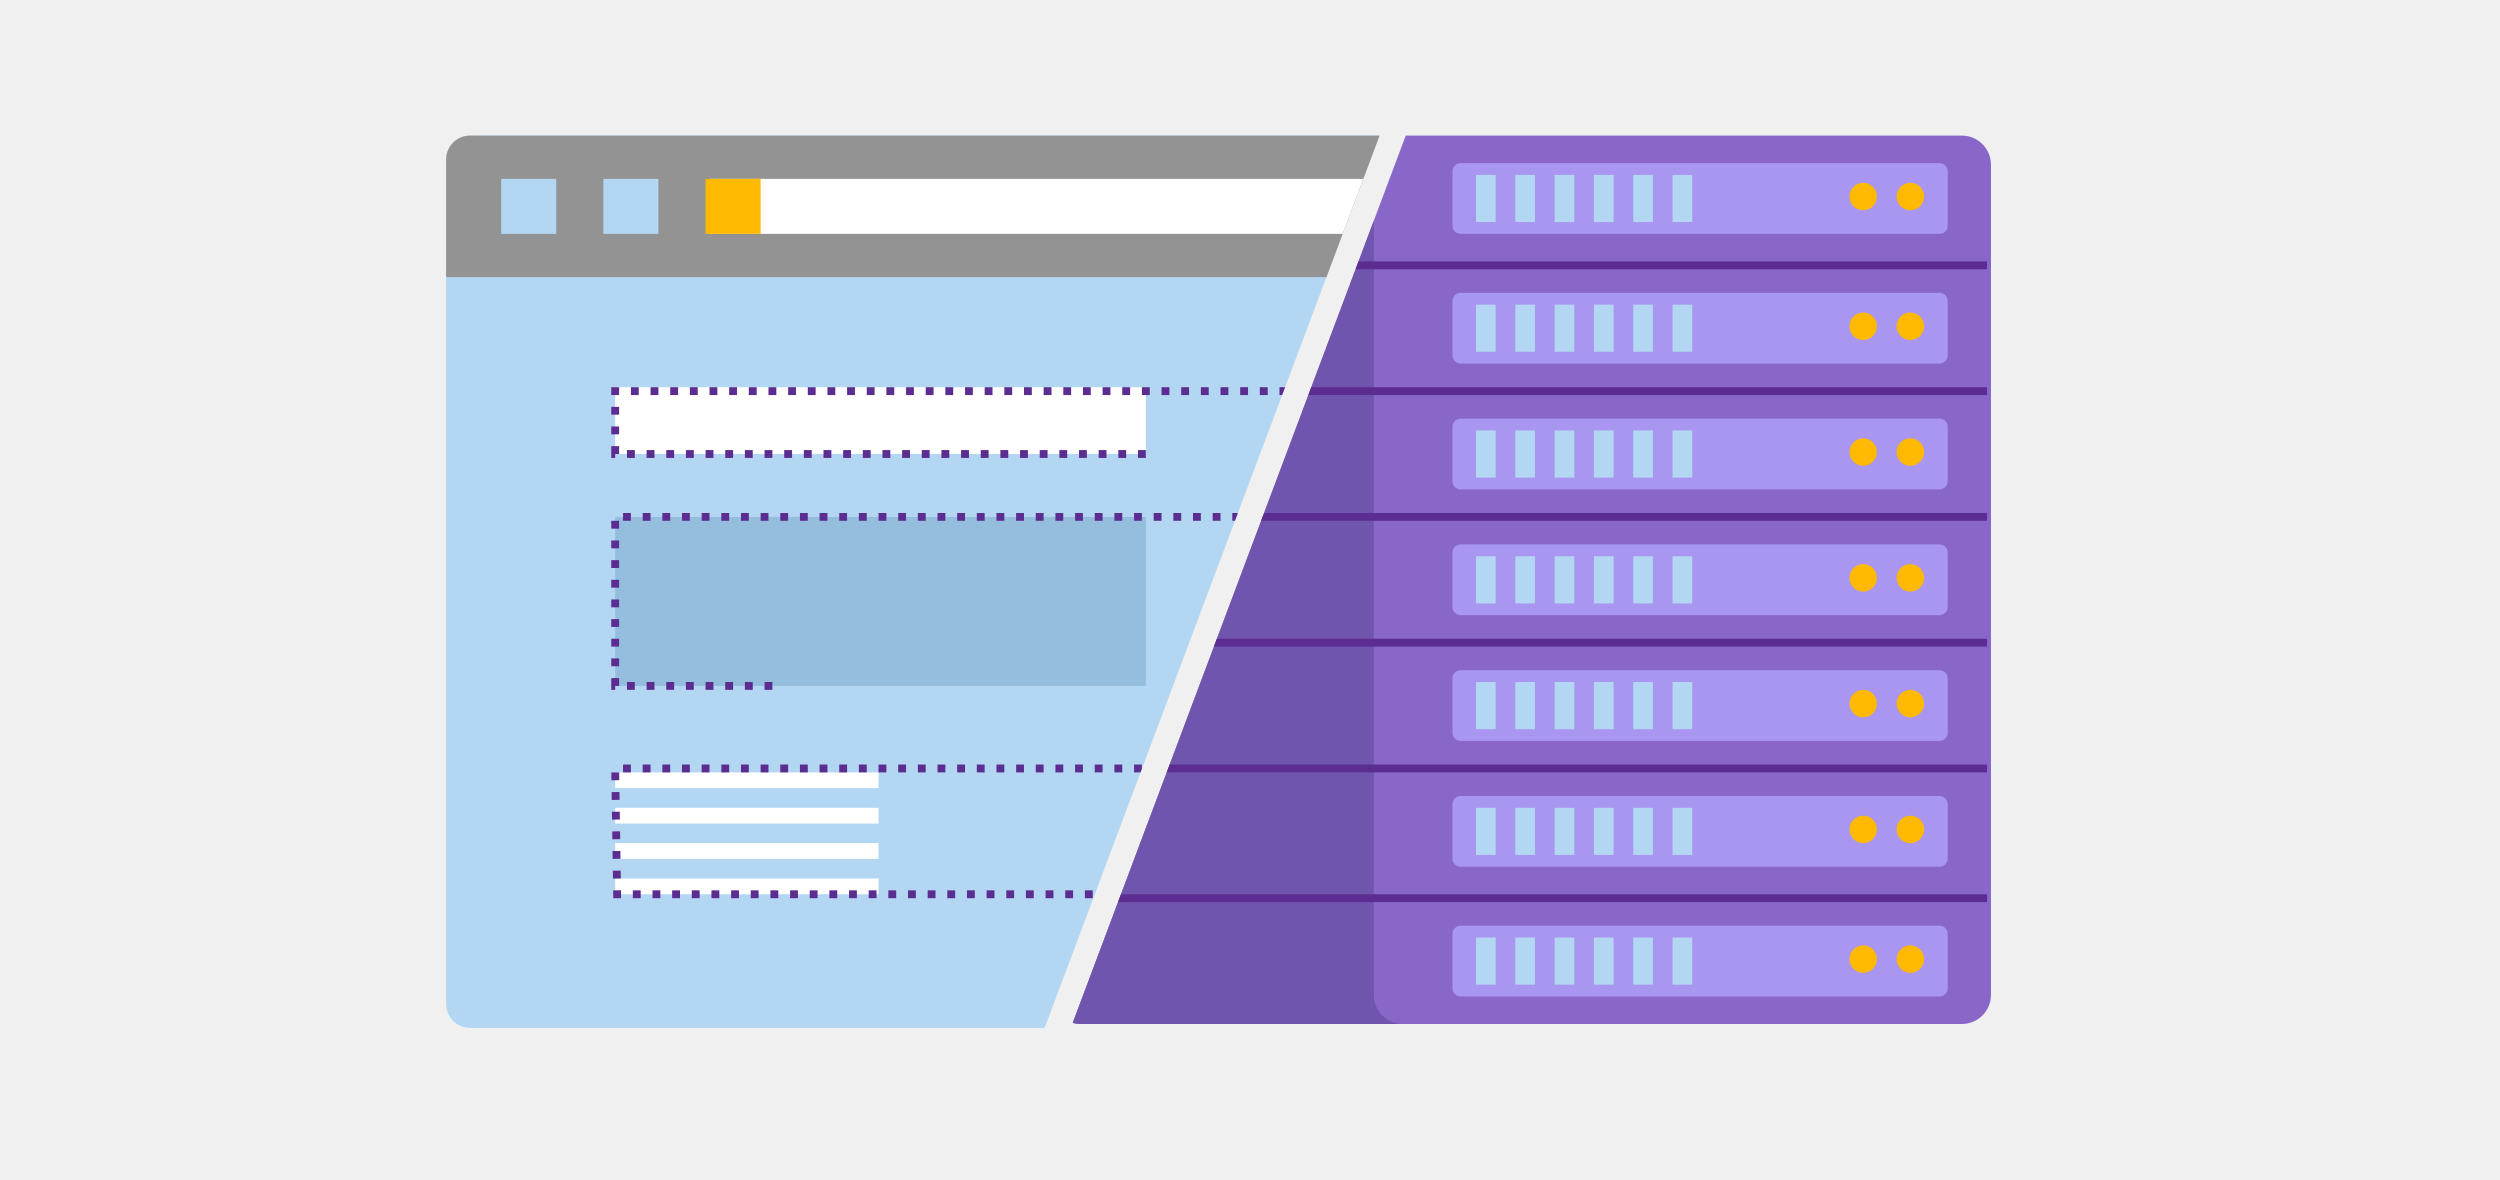
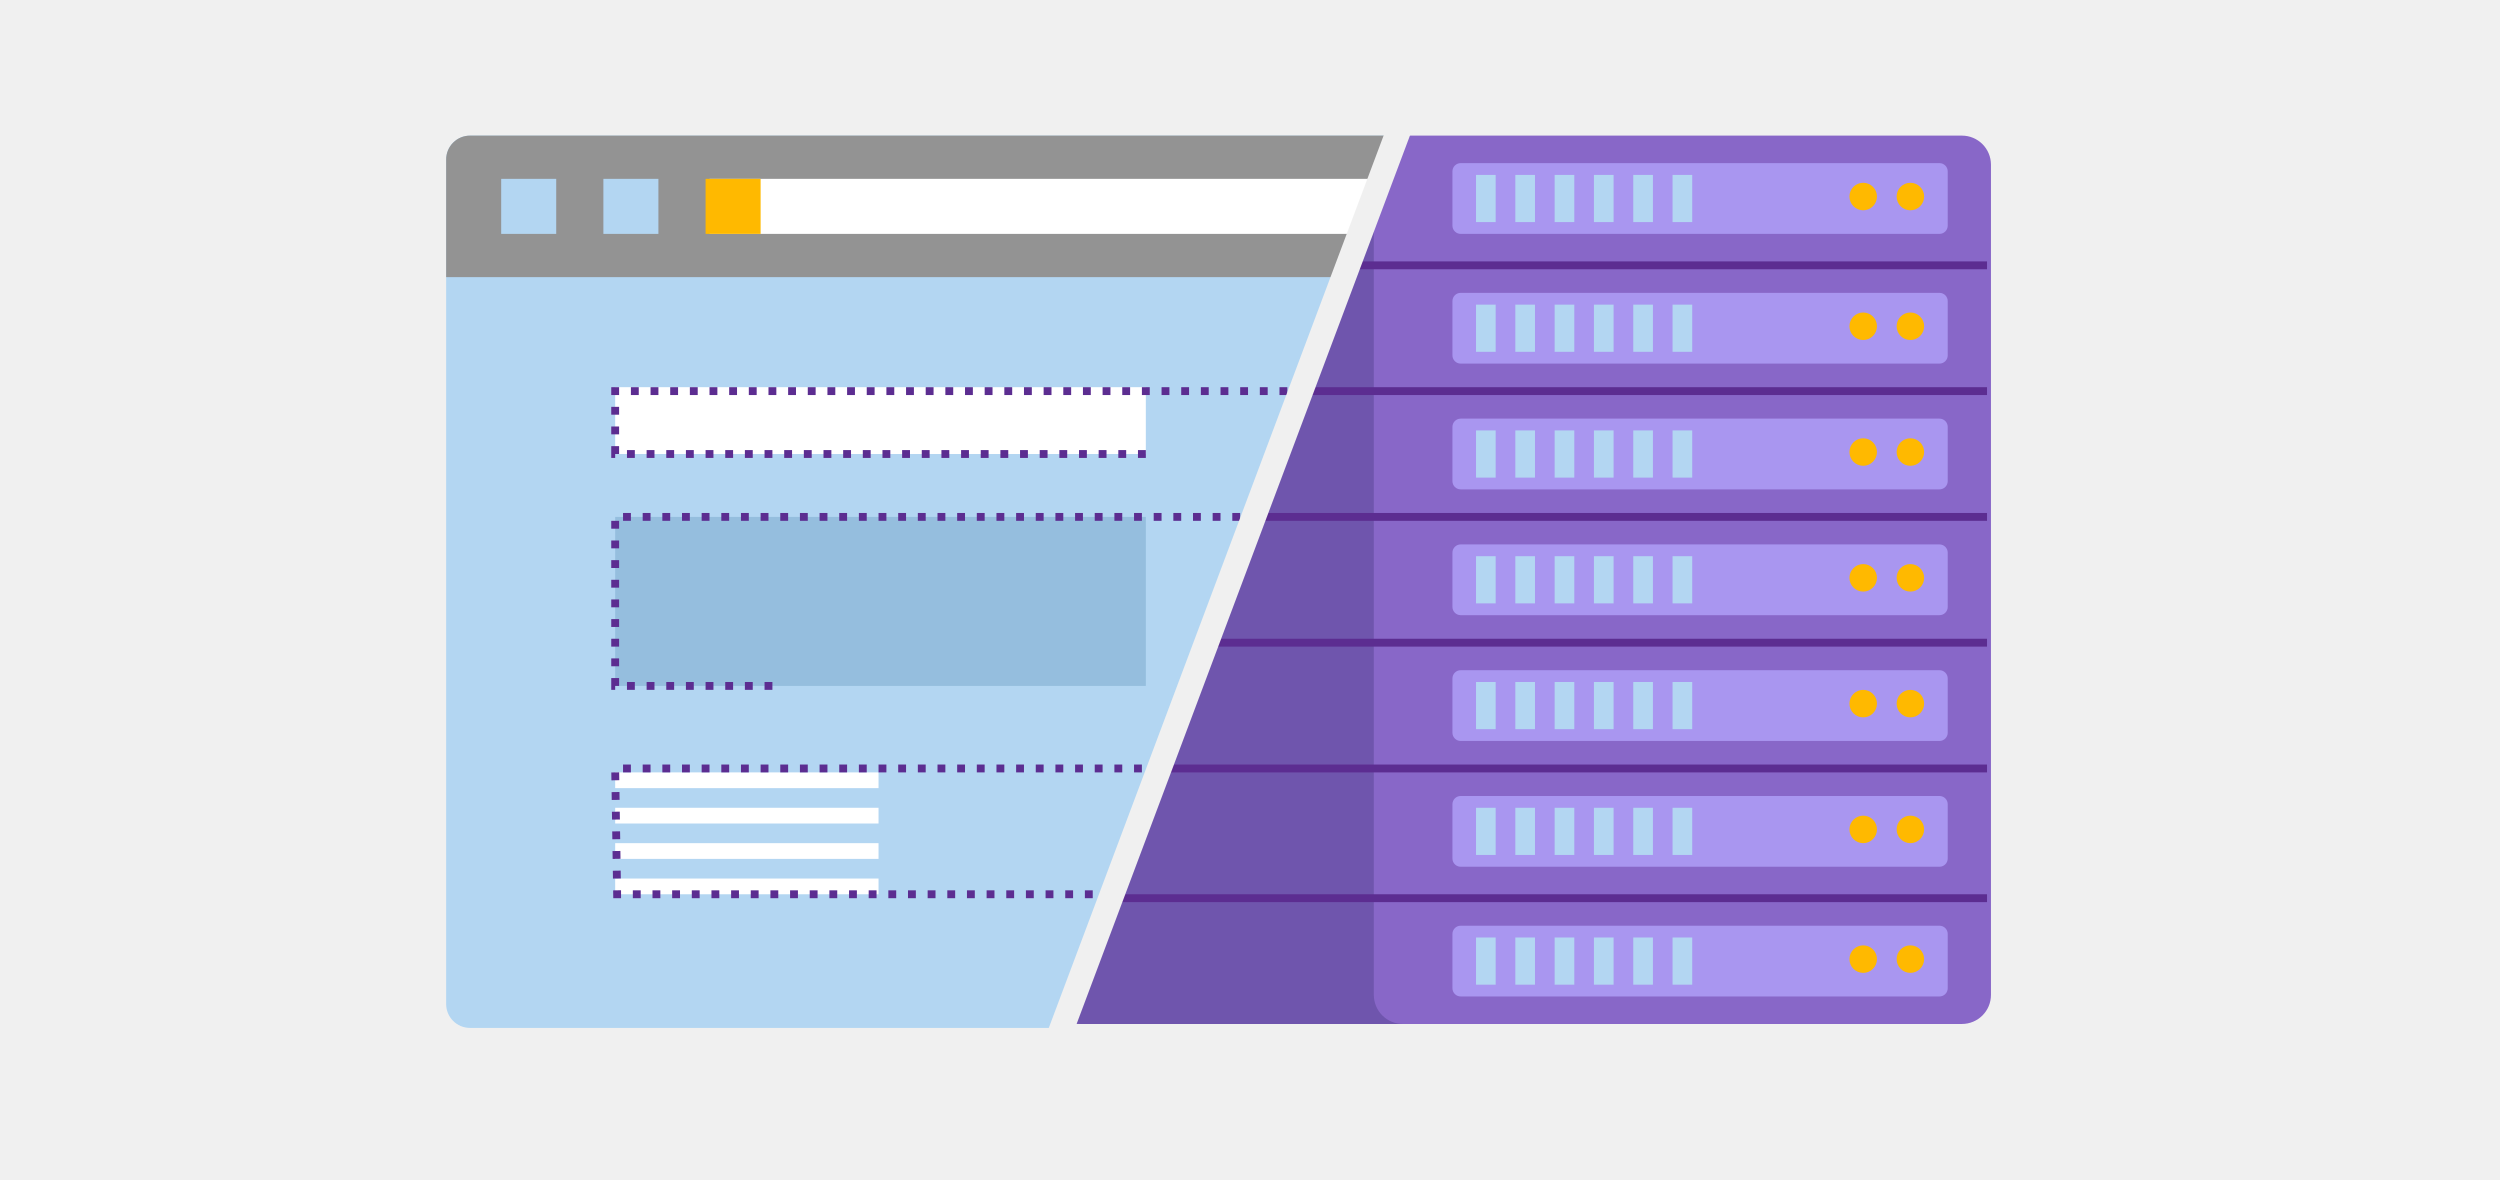
- <svg xmlns="http://www.w3.org/2000/svg" viewBox="0 0 636 300">
-   <defs>
-     <clipPath id="a">
-       <polygon points="270.167 267.5 359.5 29.5 511.5 29.5 511.5 266.5 270.167 267.5" fill="none" />
-     </clipPath>
-     <clipPath id="b">
-       <polygon points="263.5 267.5 352.833 29.5 107.5 29.5 107.5 266.5 263.5 267.5" fill="none" />
-     </clipPath>
-   </defs>
-   <g clip-path="url(#a)">
-     <rect x="267.5" y="34.5" width="239" height="226" rx="7.396" fill="#8867c8" />
-     <path d="M349.5,253.1V41.9a7.4,7.4,0,0,1,7.4-7.4h-82a7.4,7.4,0,0,0-7.4,7.4V253.1a7.4,7.4,0,0,0,7.4,7.4h82A7.4,7.4,0,0,1,349.5,253.1Z" fill="#6f55ad" />
-     <line x1="505.5" y1="67.5" x2="344.5" y2="67.5" fill="none" stroke="#5c2d91" stroke-miterlimit="10" stroke-width="2" />
-     <rect x="369.5" y="41.5" width="126" height="18" rx="2.098" fill="#a996f0" />
-     <circle cx="486" cy="50" r="3.5" fill="#ffb900" />
-     <circle cx="474" cy="50" r="3.5" fill="#ffb900" />
-     <rect x="375.5" y="44.5" width="5" height="12" fill="#b3d6f2" />
-     <rect x="385.5" y="44.5" width="5" height="12" fill="#b3d6f2" />
-     <rect x="395.5" y="44.5" width="5" height="12" fill="#b3d6f2" />
-     <rect x="405.5" y="44.5" width="5" height="12" fill="#b3d6f2" />
-     <rect x="415.5" y="44.5" width="5" height="12" fill="#b3d6f2" />
-     <rect x="425.5" y="44.5" width="5" height="12" fill="#b3d6f2" />
-     <rect x="369.5" y="74.5" width="126" height="18" rx="2.098" fill="#a996f0" />
-     <circle cx="486" cy="83" r="3.5" fill="#ffb900" />
-     <circle cx="474" cy="83" r="3.5" fill="#ffb900" />
-     <rect x="375.5" y="77.5" width="5" height="12" fill="#b3d6f2" />
-     <rect x="385.5" y="77.5" width="5" height="12" fill="#b3d6f2" />
-     <rect x="395.5" y="77.5" width="5" height="12" fill="#b3d6f2" />
-     <rect x="405.5" y="77.5" width="5" height="12" fill="#b3d6f2" />
-     <rect x="415.5" y="77.5" width="5" height="12" fill="#b3d6f2" />
-     <rect x="425.5" y="77.5" width="5" height="12" fill="#b3d6f2" />
-     <rect x="369.5" y="106.5" width="126" height="18" rx="2.098" fill="#a996f0" />
-     <circle cx="486" cy="115" r="3.5" fill="#ffb900" />
-     <circle cx="474" cy="115" r="3.5" fill="#ffb900" />
-     <rect x="375.5" y="109.5" width="5" height="12" fill="#b3d6f2" />
-     <rect x="385.5" y="109.5" width="5" height="12" fill="#b3d6f2" />
-     <rect x="395.5" y="109.5" width="5" height="12" fill="#b3d6f2" />
-     <rect x="405.5" y="109.5" width="5" height="12" fill="#b3d6f2" />
-     <rect x="415.5" y="109.5" width="5" height="12" fill="#b3d6f2" />
-     <rect x="425.5" y="109.5" width="5" height="12" fill="#b3d6f2" />
-     <rect x="369.5" y="138.5" width="126" height="18" rx="2.098" fill="#a996f0" />
-     <circle cx="486" cy="147" r="3.5" fill="#ffb900" />
-     <circle cx="474" cy="147" r="3.5" fill="#ffb900" />
-     <rect x="375.5" y="141.5" width="5" height="12" fill="#b3d6f2" />
-     <rect x="385.5" y="141.5" width="5" height="12" fill="#b3d6f2" />
-     <rect x="395.5" y="141.5" width="5" height="12" fill="#b3d6f2" />
-     <rect x="405.5" y="141.5" width="5" height="12" fill="#b3d6f2" />
-     <rect x="415.5" y="141.5" width="5" height="12" fill="#b3d6f2" />
-     <rect x="425.5" y="141.5" width="5" height="12" fill="#b3d6f2" />
-     <rect x="369.5" y="170.5" width="126" height="18" rx="2.098" fill="#a996f0" />
-     <circle cx="486" cy="179" r="3.5" fill="#ffb900" />
-     <circle cx="474" cy="179" r="3.5" fill="#ffb900" />
-     <rect x="375.5" y="173.5" width="5" height="12" fill="#b3d6f2" />
-     <rect x="385.5" y="173.5" width="5" height="12" fill="#b3d6f2" />
-     <rect x="395.5" y="173.5" width="5" height="12" fill="#b3d6f2" />
-     <rect x="405.5" y="173.5" width="5" height="12" fill="#b3d6f2" />
-     <rect x="415.5" y="173.5" width="5" height="12" fill="#b3d6f2" />
-     <rect x="425.5" y="173.5" width="5" height="12" fill="#b3d6f2" />
-     <rect x="369.5" y="202.5" width="126" height="18" rx="2.098" fill="#a996f0" />
-     <circle cx="486" cy="211" r="3.5" fill="#ffb900" />
-     <circle cx="474" cy="211" r="3.5" fill="#ffb900" />
-     <rect x="375.5" y="205.5" width="5" height="12" fill="#b3d6f2" />
-     <rect x="385.5" y="205.5" width="5" height="12" fill="#b3d6f2" />
-     <rect x="395.5" y="205.5" width="5" height="12" fill="#b3d6f2" />
-     <rect x="405.5" y="205.5" width="5" height="12" fill="#b3d6f2" />
-     <rect x="415.5" y="205.5" width="5" height="12" fill="#b3d6f2" />
-     <rect x="425.5" y="205.5" width="5" height="12" fill="#b3d6f2" />
-     <rect x="369.5" y="235.5" width="126" height="18" rx="2.098" fill="#a996f0" />
-     <circle cx="486" cy="244" r="3.5" fill="#ffb900" />
-     <circle cx="474" cy="244" r="3.5" fill="#ffb900" />
-     <rect x="375.5" y="238.5" width="5" height="12" fill="#b3d6f2" />
-     <rect x="385.5" y="238.5" width="5" height="12" fill="#b3d6f2" />
-     <rect x="395.5" y="238.5" width="5" height="12" fill="#b3d6f2" />
-     <rect x="405.5" y="238.5" width="5" height="12" fill="#b3d6f2" />
-     <rect x="415.5" y="238.5" width="5" height="12" fill="#b3d6f2" />
-     <rect x="425.5" y="238.5" width="5" height="12" fill="#b3d6f2" />
-     <line x1="505.5" y1="163.5" x2="308.5" y2="163.5" fill="none" stroke="#5c2d91" stroke-miterlimit="10" stroke-width="2" />
-     <line x1="505.5" y1="99.5" x2="329.5" y2="99.5" fill="none" stroke="#5c2d91" stroke-miterlimit="10" stroke-width="2" />
-     <line x1="505.5" y1="131.5" x2="317.5" y2="131.5" fill="none" stroke="#5c2d91" stroke-miterlimit="10" stroke-width="2" />
-     <line x1="281.5" y1="228.5" x2="505.5" y2="228.5" fill="none" stroke="#5c2d91" stroke-miterlimit="10" stroke-width="2" />
-     <line x1="505.5" y1="195.5" x2="293.5" y2="195.5" fill="none" stroke="#5c2d91" stroke-miterlimit="10" stroke-width="2" />
+ <svg xmlns="http://www.w3.org/2000/svg" width="636" height="300" viewBox="0 0 636 300" fill="none">
+   <mask id="mask0" mask-type="alpha" maskUnits="userSpaceOnUse" x="270" y="31" width="242" height="238">
+     <path d="M270.699 269L359.999 31H511.999V268L270.699 269Z" fill="white" />
+   </mask>
+   <g mask="url(#mask0)">
+     <path d="M499.104 34.5H274.896C270.811 34.5 267.5 37.811 267.5 41.896V253.104C267.5 257.189 270.811 260.5 274.896 260.5H499.104C503.189 260.5 506.5 257.189 506.5 253.104V41.896C506.5 37.811 503.189 34.5 499.104 34.5Z" fill="#8867C8" />
+     <path d="M349.5 253.1V41.9C349.5 39.937 350.28 38.055 351.667 36.667C353.055 35.28 354.937 34.5 356.9 34.5H274.9C272.937 34.5 271.055 35.28 269.667 36.667C268.28 38.055 267.5 39.937 267.5 41.9V253.1C267.5 255.063 268.28 256.945 269.667 258.333C271.055 259.72 272.937 260.5 274.9 260.5H356.9C354.937 260.5 353.055 259.72 351.667 258.333C350.28 256.945 349.5 255.063 349.5 253.1Z" fill="#6F55AD" />
+     <path d="M505.5 67.5H344.5" stroke="#5C2D91" stroke-width="2" stroke-miterlimit="10" />
+     <path d="M493.402 41.5H371.598C370.439 41.5 369.5 42.439 369.5 43.598V57.402C369.5 58.561 370.439 59.5 371.598 59.5H493.402C494.561 59.5 495.5 58.561 495.5 57.402V43.598C495.5 42.439 494.561 41.5 493.402 41.5Z" fill="#A996F0" />
+     <path d="M486 53.5C487.933 53.5 489.5 51.933 489.5 50C489.5 48.067 487.933 46.5 486 46.5C484.067 46.5 482.5 48.067 482.5 50C482.5 51.933 484.067 53.5 486 53.5Z" fill="#FFB900" />
+     <path d="M474 53.5C475.933 53.5 477.5 51.933 477.5 50C477.5 48.067 475.933 46.5 474 46.5C472.067 46.5 470.5 48.067 470.5 50C470.5 51.933 472.067 53.5 474 53.5Z" fill="#FFB900" />
+     <path d="M380.5 44.5H375.5V56.5H380.5V44.5Z" fill="#B3D6F2" />
+     <path d="M390.5 44.5H385.5V56.5H390.5V44.5Z" fill="#B3D6F2" />
+     <path d="M400.5 44.5H395.5V56.5H400.5V44.5Z" fill="#B3D6F2" />
+     <path d="M410.5 44.5H405.5V56.5H410.5V44.5Z" fill="#B3D6F2" />
+     <path d="M420.5 44.5H415.5V56.5H420.5V44.5Z" fill="#B3D6F2" />
+     <path d="M430.5 44.5H425.5V56.5H430.5V44.5Z" fill="#B3D6F2" />
+     <path d="M493.402 74.5H371.598C370.439 74.5 369.5 75.439 369.5 76.598V90.402C369.5 91.561 370.439 92.5 371.598 92.5H493.402C494.561 92.5 495.5 91.561 495.5 90.402V76.598C495.5 75.439 494.561 74.5 493.402 74.5Z" fill="#A996F0" />
+     <path d="M486 86.5C487.933 86.5 489.5 84.933 489.5 83C489.5 81.067 487.933 79.5 486 79.5C484.067 79.5 482.5 81.067 482.5 83C482.5 84.933 484.067 86.5 486 86.5Z" fill="#FFB900" />
+     <path d="M474 86.5C475.933 86.5 477.5 84.933 477.5 83C477.5 81.067 475.933 79.5 474 79.5C472.067 79.5 470.5 81.067 470.5 83C470.5 84.933 472.067 86.5 474 86.5Z" fill="#FFB900" />
+     <path d="M380.5 77.5H375.5V89.5H380.5V77.5Z" fill="#B3D6F2" />
+     <path d="M390.5 77.5H385.5V89.5H390.5V77.5Z" fill="#B3D6F2" />
+     <path d="M400.5 77.5H395.5V89.5H400.5V77.5Z" fill="#B3D6F2" />
+     <path d="M410.5 77.5H405.5V89.5H410.5V77.5Z" fill="#B3D6F2" />
+     <path d="M420.5 77.5H415.5V89.5H420.5V77.5Z" fill="#B3D6F2" />
+     <path d="M430.5 77.5H425.5V89.5H430.5V77.5Z" fill="#B3D6F2" />
+     <path d="M493.402 106.5H371.598C370.439 106.5 369.5 107.439 369.5 108.598V122.402C369.5 123.561 370.439 124.5 371.598 124.5H493.402C494.561 124.5 495.5 123.561 495.5 122.402V108.598C495.5 107.439 494.561 106.5 493.402 106.5Z" fill="#A996F0" />
+     <path d="M486 118.5C487.933 118.5 489.5 116.933 489.5 115C489.5 113.067 487.933 111.5 486 111.5C484.067 111.5 482.5 113.067 482.5 115C482.5 116.933 484.067 118.5 486 118.5Z" fill="#FFB900" />
+     <path d="M474 118.5C475.933 118.5 477.5 116.933 477.5 115C477.5 113.067 475.933 111.5 474 111.5C472.067 111.5 470.5 113.067 470.5 115C470.5 116.933 472.067 118.5 474 118.5Z" fill="#FFB900" />
+     <path d="M380.5 109.5H375.5V121.5H380.5V109.5Z" fill="#B3D6F2" />
+     <path d="M390.5 109.5H385.5V121.5H390.5V109.5Z" fill="#B3D6F2" />
+     <path d="M400.5 109.5H395.5V121.5H400.5V109.5Z" fill="#B3D6F2" />
+     <path d="M410.5 109.5H405.5V121.5H410.5V109.5Z" fill="#B3D6F2" />
+     <path d="M420.5 109.5H415.5V121.5H420.5V109.5Z" fill="#B3D6F2" />
+     <path d="M430.5 109.5H425.5V121.5H430.5V109.5Z" fill="#B3D6F2" />
+     <path d="M493.402 138.5H371.598C370.439 138.5 369.5 139.439 369.5 140.598V154.402C369.5 155.561 370.439 156.5 371.598 156.5H493.402C494.561 156.5 495.5 155.561 495.5 154.402V140.598C495.5 139.439 494.561 138.5 493.402 138.5Z" fill="#A996F0" />
+     <path d="M486 150.5C487.933 150.5 489.5 148.933 489.5 147C489.5 145.067 487.933 143.5 486 143.5C484.067 143.5 482.5 145.067 482.5 147C482.5 148.933 484.067 150.5 486 150.5Z" fill="#FFB900" />
+     <path d="M474 150.5C475.933 150.5 477.5 148.933 477.5 147C477.5 145.067 475.933 143.5 474 143.5C472.067 143.5 470.5 145.067 470.5 147C470.5 148.933 472.067 150.5 474 150.5Z" fill="#FFB900" />
+     <path d="M380.5 141.5H375.5V153.5H380.5V141.5Z" fill="#B3D6F2" />
+     <path d="M390.5 141.5H385.5V153.5H390.5V141.5Z" fill="#B3D6F2" />
+     <path d="M400.5 141.5H395.5V153.5H400.5V141.5Z" fill="#B3D6F2" />
+     <path d="M410.5 141.5H405.5V153.5H410.5V141.5Z" fill="#B3D6F2" />
+     <path d="M420.5 141.5H415.5V153.5H420.5V141.5Z" fill="#B3D6F2" />
+     <path d="M430.5 141.5H425.5V153.5H430.5V141.5Z" fill="#B3D6F2" />
+     <path d="M493.402 170.5H371.598C370.439 170.5 369.5 171.439 369.5 172.598V186.402C369.5 187.561 370.439 188.5 371.598 188.5H493.402C494.561 188.5 495.5 187.561 495.5 186.402V172.598C495.5 171.439 494.561 170.5 493.402 170.5Z" fill="#A996F0" />
+     <path d="M486 182.5C487.933 182.5 489.5 180.933 489.5 179C489.5 177.067 487.933 175.5 486 175.5C484.067 175.5 482.5 177.067 482.5 179C482.5 180.933 484.067 182.5 486 182.5Z" fill="#FFB900" />
+     <path d="M474 182.5C475.933 182.5 477.5 180.933 477.5 179C477.5 177.067 475.933 175.5 474 175.5C472.067 175.5 470.5 177.067 470.5 179C470.5 180.933 472.067 182.5 474 182.5Z" fill="#FFB900" />
+     <path d="M380.5 173.5H375.5V185.5H380.5V173.5Z" fill="#B3D6F2" />
+     <path d="M390.5 173.5H385.5V185.5H390.5V173.5Z" fill="#B3D6F2" />
+     <path d="M400.5 173.5H395.5V185.5H400.5V173.5Z" fill="#B3D6F2" />
+     <path d="M410.5 173.5H405.5V185.5H410.5V173.5Z" fill="#B3D6F2" />
+     <path d="M420.5 173.5H415.5V185.5H420.5V173.5Z" fill="#B3D6F2" />
+     <path d="M430.5 173.5H425.5V185.5H430.5V173.5Z" fill="#B3D6F2" />
+     <path d="M493.402 202.5H371.598C370.439 202.5 369.5 203.439 369.5 204.598V218.402C369.5 219.561 370.439 220.5 371.598 220.5H493.402C494.561 220.5 495.5 219.561 495.5 218.402V204.598C495.5 203.439 494.561 202.5 493.402 202.5Z" fill="#A996F0" />
+     <path d="M486 214.5C487.933 214.5 489.5 212.933 489.5 211C489.5 209.067 487.933 207.5 486 207.5C484.067 207.5 482.5 209.067 482.5 211C482.5 212.933 484.067 214.5 486 214.5Z" fill="#FFB900" />
+     <path d="M474 214.5C475.933 214.5 477.5 212.933 477.5 211C477.5 209.067 475.933 207.5 474 207.5C472.067 207.5 470.5 209.067 470.5 211C470.5 212.933 472.067 214.5 474 214.5Z" fill="#FFB900" />
+     <path d="M380.5 205.5H375.5V217.5H380.5V205.5Z" fill="#B3D6F2" />
+     <path d="M390.5 205.5H385.5V217.5H390.5V205.5Z" fill="#B3D6F2" />
+     <path d="M400.5 205.5H395.5V217.5H400.5V205.5Z" fill="#B3D6F2" />
+     <path d="M410.5 205.5H405.5V217.5H410.5V205.5Z" fill="#B3D6F2" />
+     <path d="M420.5 205.5H415.5V217.5H420.5V205.5Z" fill="#B3D6F2" />
+     <path d="M430.5 205.5H425.5V217.5H430.5V205.5Z" fill="#B3D6F2" />
+     <path d="M493.402 235.5H371.598C370.439 235.5 369.5 236.439 369.5 237.598V251.402C369.5 252.561 370.439 253.5 371.598 253.5H493.402C494.561 253.5 495.5 252.561 495.5 251.402V237.598C495.5 236.439 494.561 235.5 493.402 235.5Z" fill="#A996F0" />
+     <path d="M486 247.5C487.933 247.5 489.5 245.933 489.5 244C489.5 242.067 487.933 240.5 486 240.5C484.067 240.5 482.5 242.067 482.5 244C482.5 245.933 484.067 247.5 486 247.5Z" fill="#FFB900" />
+     <path d="M474 247.5C475.933 247.5 477.5 245.933 477.5 244C477.5 242.067 475.933 240.5 474 240.5C472.067 240.5 470.5 242.067 470.5 244C470.5 245.933 472.067 247.5 474 247.5Z" fill="#FFB900" />
+     <path d="M380.5 238.5H375.5V250.5H380.5V238.5Z" fill="#B3D6F2" />
+     <path d="M390.5 238.5H385.5V250.5H390.5V238.5Z" fill="#B3D6F2" />
+     <path d="M400.5 238.5H395.5V250.5H400.5V238.5Z" fill="#B3D6F2" />
+     <path d="M410.5 238.5H405.5V250.5H410.5V238.5Z" fill="#B3D6F2" />
+     <path d="M420.5 238.5H415.5V250.5H420.5V238.5Z" fill="#B3D6F2" />
+     <path d="M430.5 238.5H425.5V250.5H430.5V238.5Z" fill="#B3D6F2" />
+     <path d="M505.5 163.5H308.5" stroke="#5C2D91" stroke-width="2" stroke-miterlimit="10" />
+     <path d="M505.5 99.5H329.5" stroke="#5C2D91" stroke-width="2" stroke-miterlimit="10" />
+     <path d="M505.5 131.5H317.5" stroke="#5C2D91" stroke-width="2" stroke-miterlimit="10" />
+     <path d="M281.5 228.5H505.5" stroke="#5C2D91" stroke-width="2" stroke-miterlimit="10" />
+     <path d="M505.5 195.5H293.5" stroke="#5C2D91" stroke-width="2" stroke-miterlimit="10" />
  </g>
-   <g clip-path="url(#b)">
-     <rect x="113.5" y="34.5" width="321" height="227" rx="6.075" fill="#b3d6f2" />
-     <path d="M434.5,70.5V40.565a6.066,6.066,0,0,0-6.065-6.065H119.565a6.066,6.066,0,0,0-6.065,6.065V70.5Z" fill="#939393" />
-     <rect x="153.5" y="45.5" width="14" height="14" fill="#b3d6f2" />
-     <rect x="127.5" y="45.5" width="14" height="14" fill="#b3d6f2" />
-     <rect x="406.5" y="45.5" width="14" height="14" fill="#d2d2d2" />
-     <rect x="180.5" y="45.5" width="214" height="14" fill="#fff" />
-     <rect x="179.5" y="45.5" width="14" height="14" fill="#ffb900" />
-     <rect x="156.5" y="98.5" width="135" height="17" fill="#fff" />
-     <rect x="156.5" y="131.5" width="135" height="43" fill="#95bede" />
-     <line x1="156.5" y1="198.5" x2="223.5" y2="198.5" fill="none" stroke="#fff" stroke-miterlimit="10" stroke-width="4" />
-     <line x1="156.5" y1="207.5" x2="223.5" y2="207.5" fill="none" stroke="#fff" stroke-miterlimit="10" stroke-width="4" />
-     <line x1="156.5" y1="216.5" x2="223.5" y2="216.5" fill="none" stroke="#fff" stroke-miterlimit="10" stroke-width="4" />
-     <line x1="156.5" y1="225.5" x2="223.5" y2="225.5" fill="none" stroke="#fff" stroke-miterlimit="10" stroke-width="4" />
-     <polyline points="327.5 99.5 156.5 99.5 156.5 115.5 291.5 115.5" fill="none" stroke="#5c2d91" stroke-miterlimit="10" stroke-width="2" stroke-dasharray="2 3" />
-     <polyline points="315.5 131.5 156.5 131.5 156.5 174.5 198.5 174.5" fill="none" stroke="#5c2d91" stroke-miterlimit="10" stroke-width="2" stroke-dasharray="2 3" />
-     <polyline points="290.5 195.5 156.5 195.5 156.998 227.5 278.5 227.5" fill="none" stroke="#5c2d91" stroke-miterlimit="10" stroke-width="2" stroke-dasharray="2 3" />
+   <mask id="mask1" mask-type="alpha" maskUnits="userSpaceOnUse" x="108" y="31" width="246" height="238">
+     <path d="M264 269L353.3 31H108V268L264 269Z" fill="white" />
+   </mask>
+   <g mask="url(#mask1)">
+     <path d="M428.425 34.5H119.575C116.22 34.5 113.5 37.22 113.5 40.575V255.425C113.5 258.78 116.22 261.5 119.575 261.5H428.425C431.78 261.5 434.5 258.78 434.5 255.425V40.575C434.5 37.22 431.78 34.5 428.425 34.5Z" fill="#B3D6F2" />
+     <path d="M434.5 70.5V40.565C434.5 38.956 433.861 37.414 432.723 36.277C431.586 35.139 430.043 34.5 428.435 34.5H119.565C117.957 34.5 116.414 35.139 115.277 36.277C114.139 37.414 113.5 38.956 113.5 40.565V70.5H434.5Z" fill="#939393" />
+     <path d="M167.5 45.5H153.5V59.5H167.5V45.5Z" fill="#B3D6F2" />
+     <path d="M141.5 45.5H127.5V59.5H141.5V45.5Z" fill="#B3D6F2" />
+     <path d="M394.5 45.5H180.5V59.5H394.5V45.5Z" fill="white" />
+     <path d="M193.5 45.5H179.5V59.5H193.5V45.5Z" fill="#FFB900" />
+     <path d="M291.5 98.5H156.5V115.5H291.5V98.5Z" fill="white" />
+     <path d="M291.5 131.5H156.5V174.5H291.5V131.5Z" fill="#95BEDE" />
+     <path d="M156.5 198.5H223.5" stroke="white" stroke-width="4" stroke-miterlimit="10" />
+     <path d="M156.5 207.5H223.5" stroke="white" stroke-width="4" stroke-miterlimit="10" />
+     <path d="M156.5 216.5H223.5" stroke="white" stroke-width="4" stroke-miterlimit="10" />
+     <path d="M156.5 225.5H223.5" stroke="white" stroke-width="4" stroke-miterlimit="10" />
+     <path d="M327.5 99.5H156.5V115.5H291.5" stroke="#5C2D91" stroke-width="2" stroke-miterlimit="10" stroke-dasharray="2 3" />
+     <path d="M315.5 131.5H156.5V174.5H198.5" stroke="#5C2D91" stroke-width="2" stroke-miterlimit="10" stroke-dasharray="2 3" />
+     <path d="M290.5 195.5H156.5L156.998 227.5H278.5" stroke="#5C2D91" stroke-width="2" stroke-miterlimit="10" stroke-dasharray="2 3" />
  </g>
</svg>
